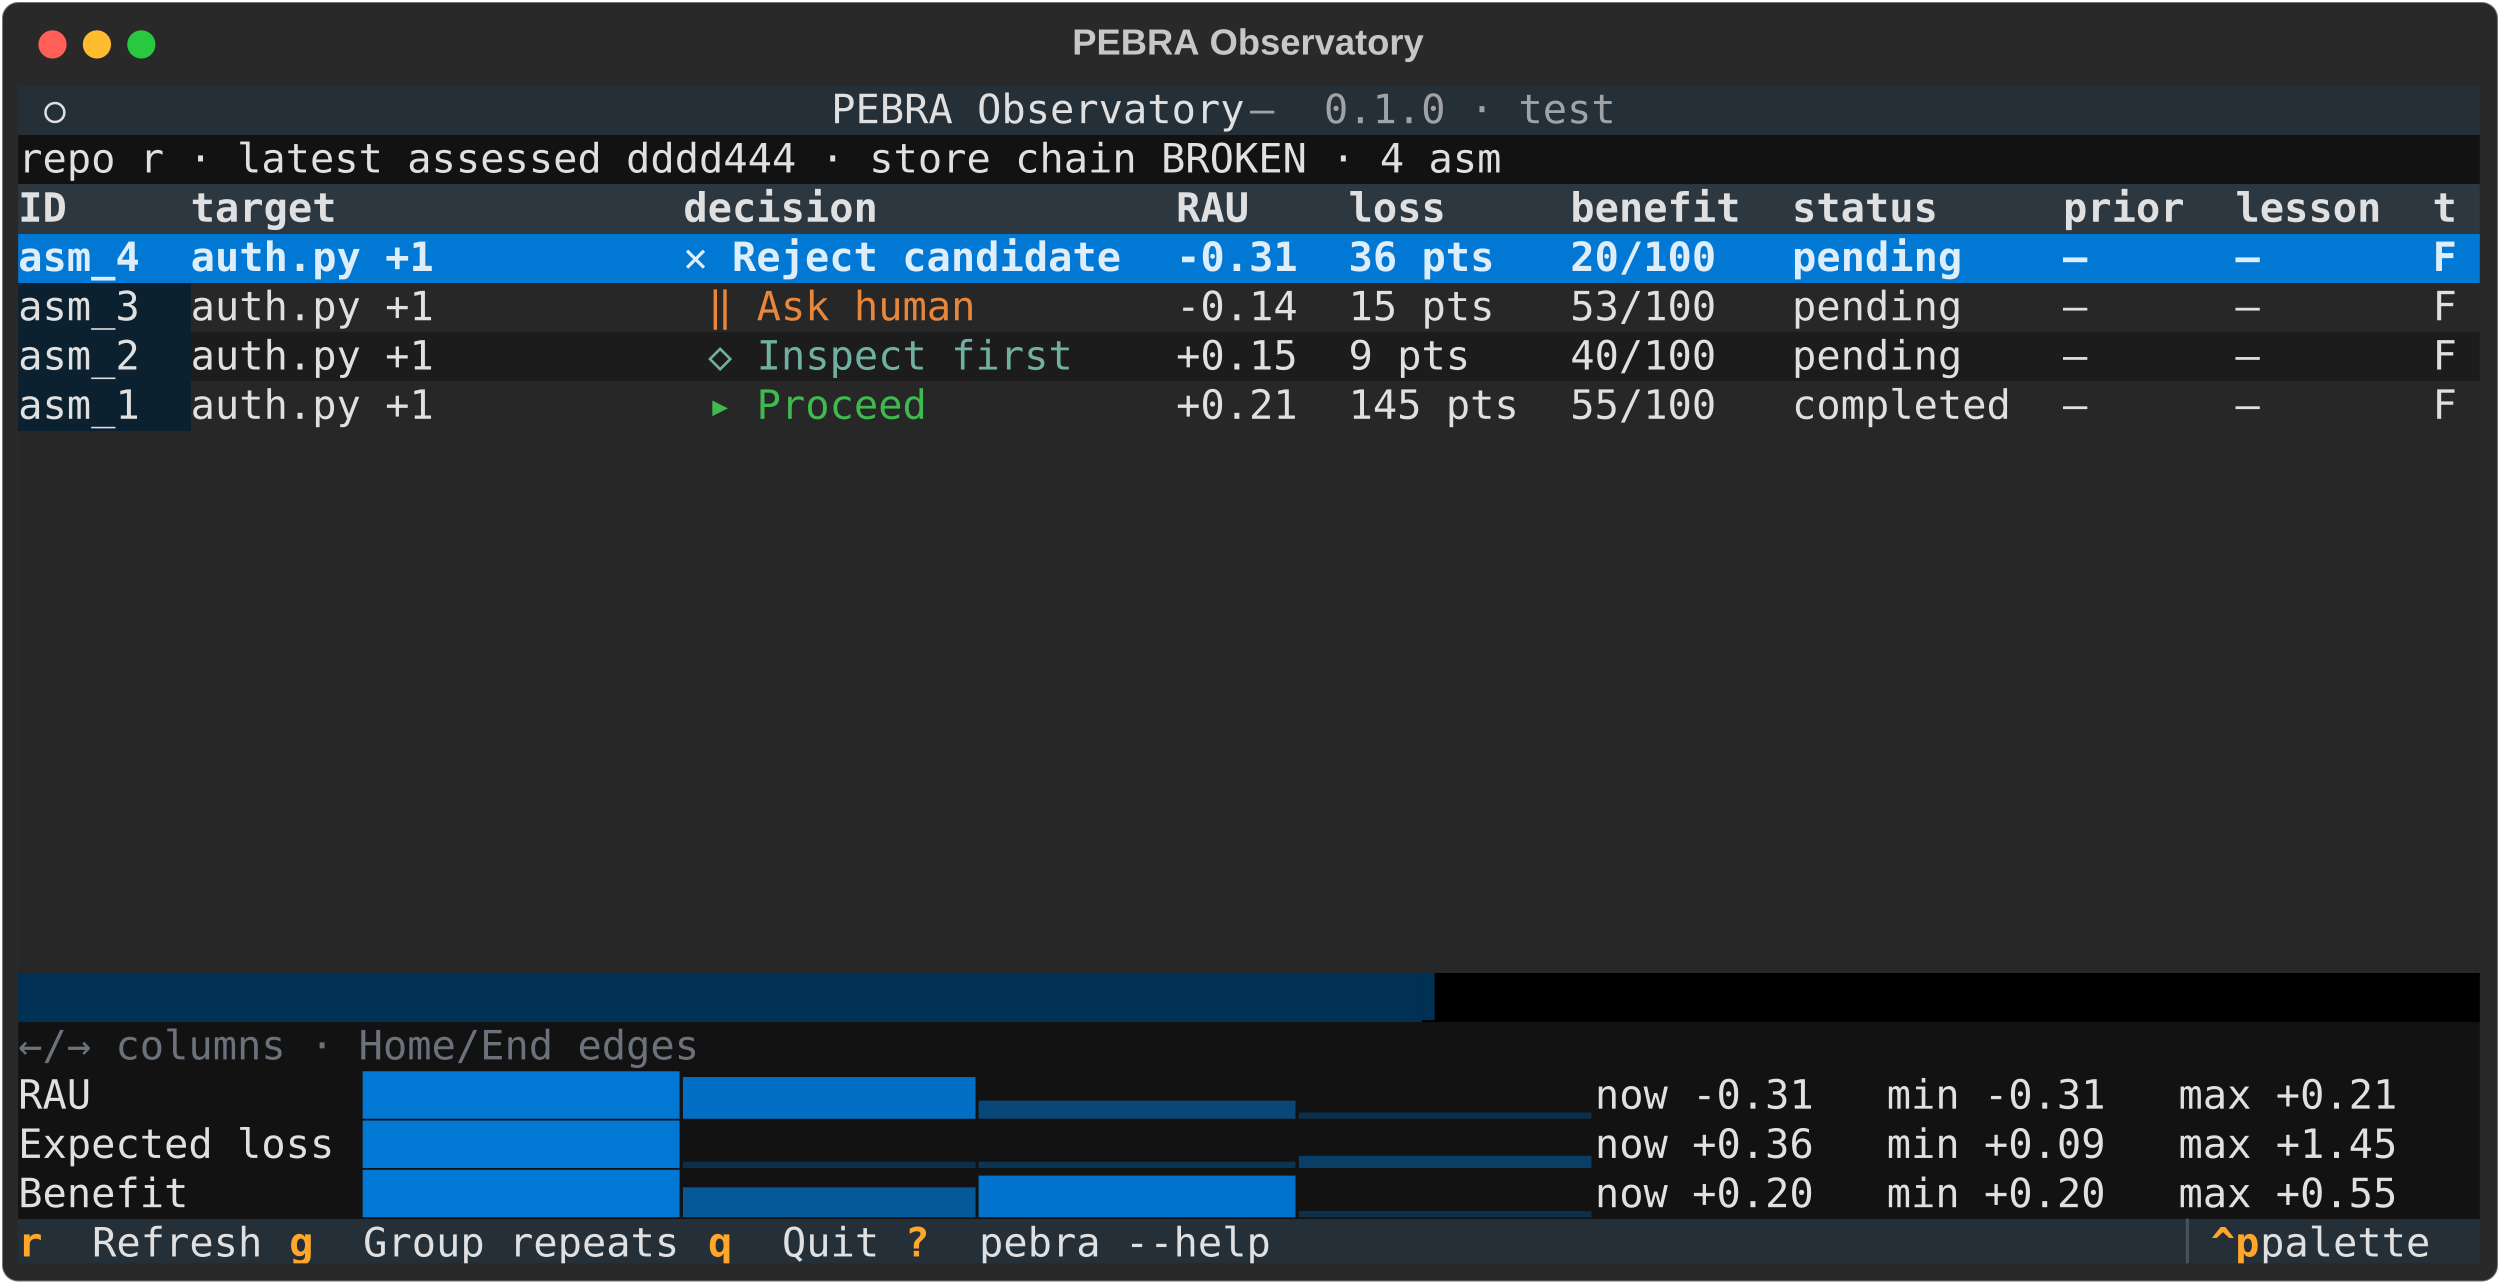
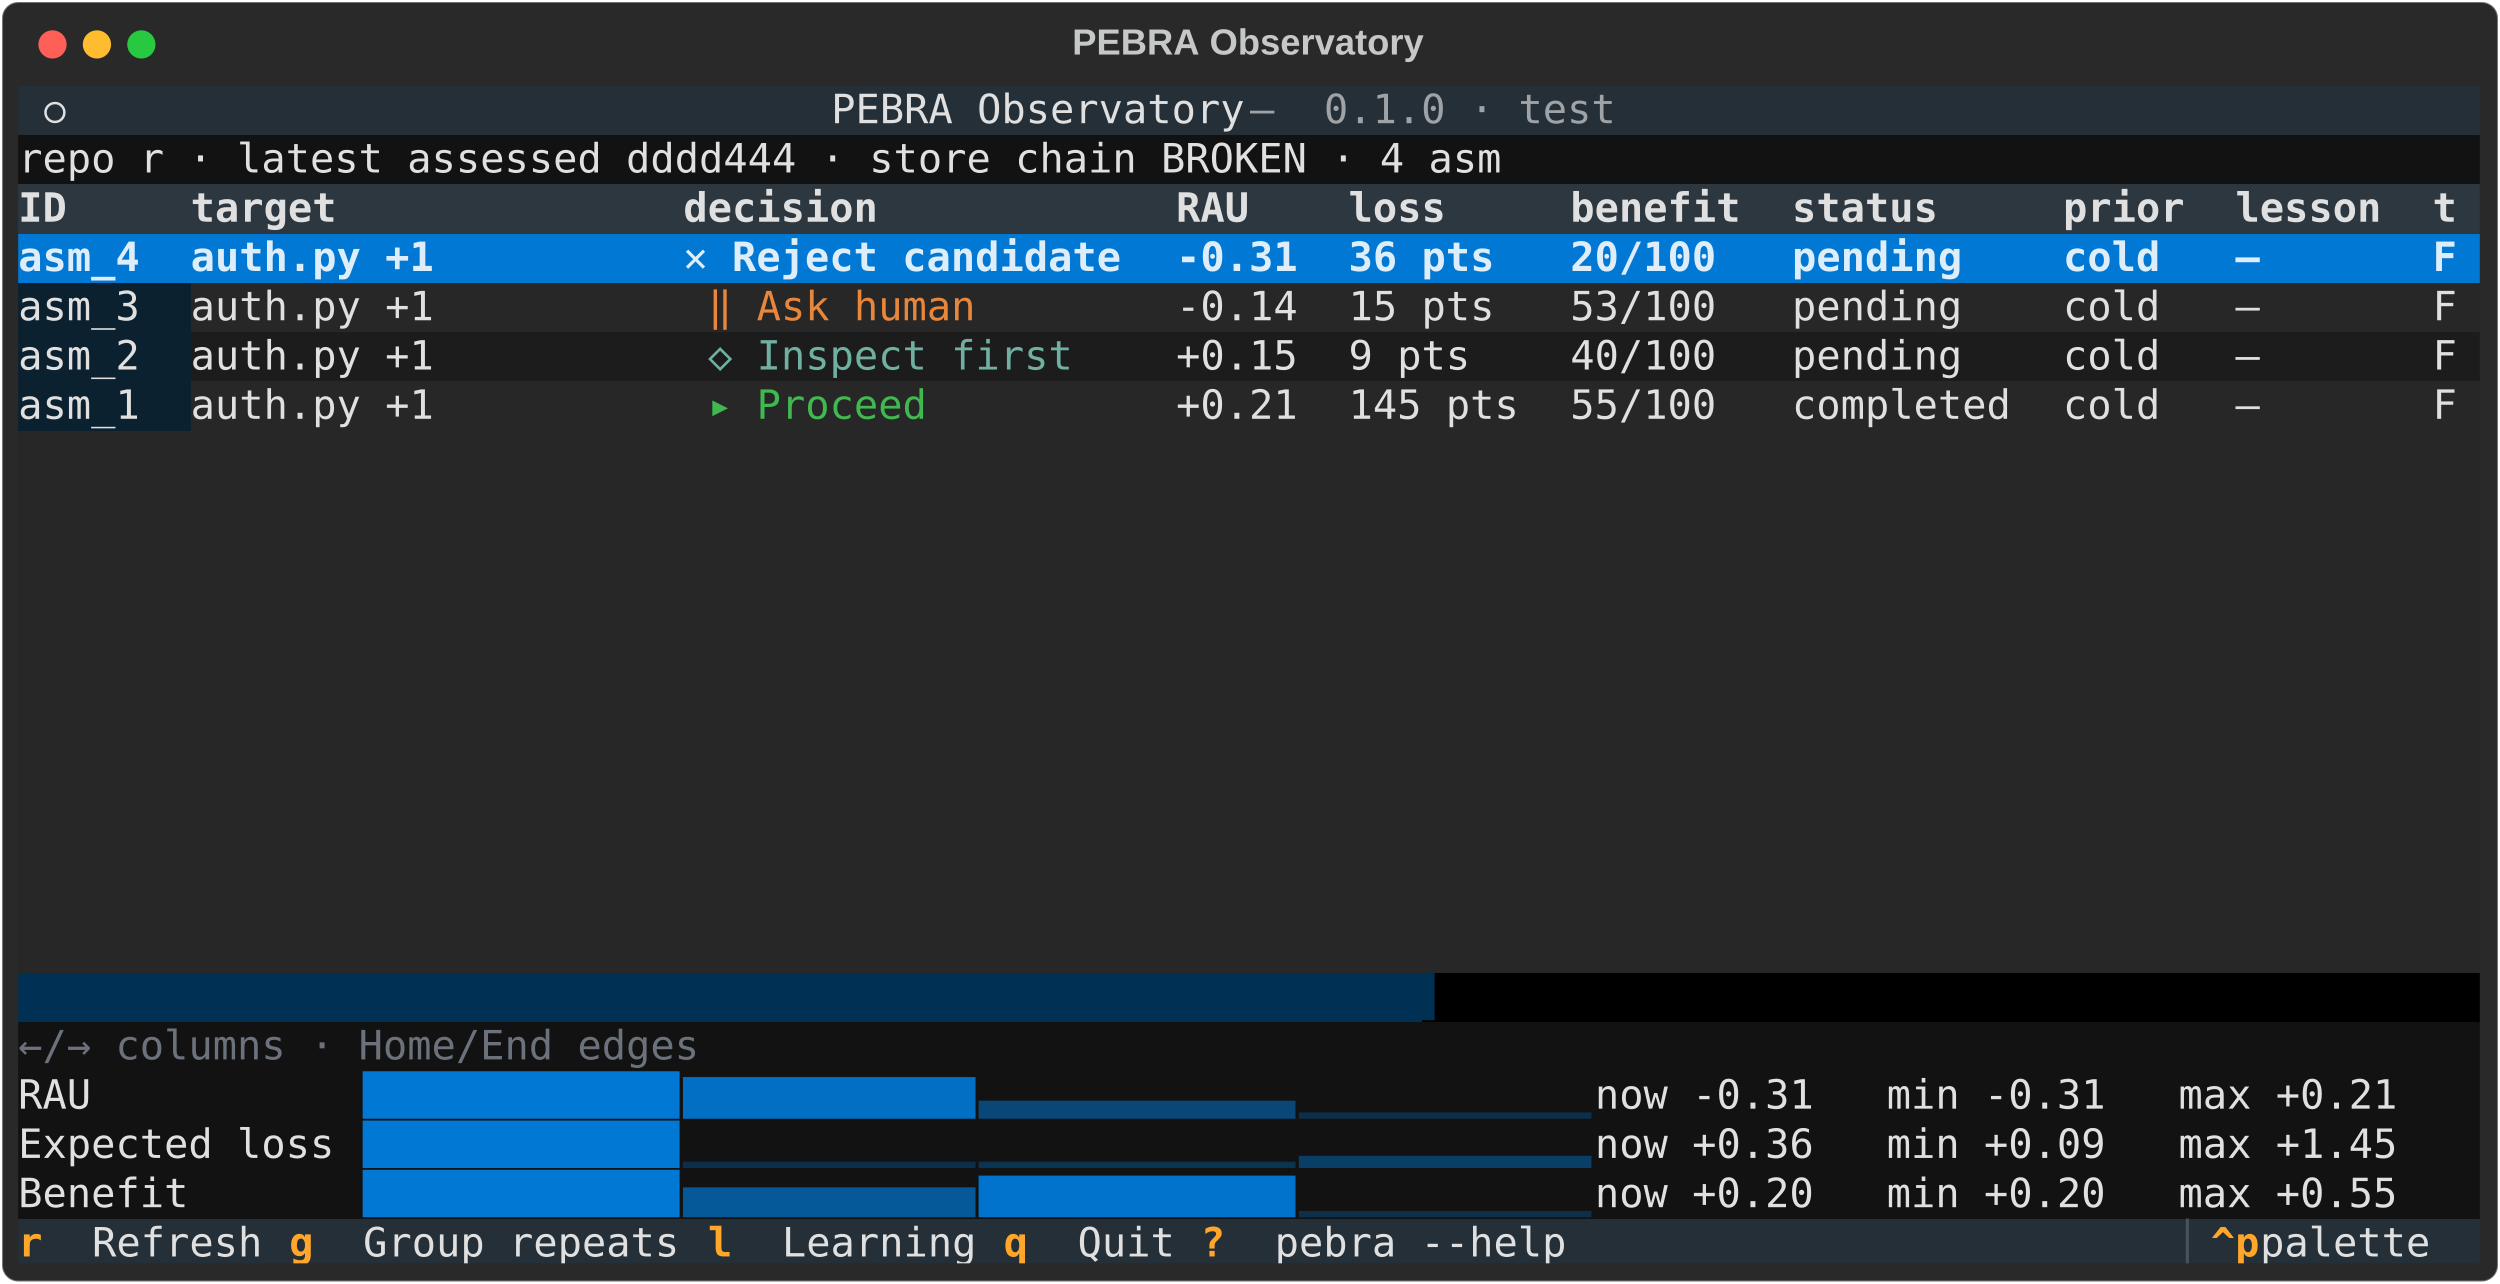
<svg xmlns="http://www.w3.org/2000/svg" class="rich-terminal" viewBox="0 0 1238 635.6">
  <style>

    @font-face {
        font-family: "Fira Code";
        src: local("FiraCode-Regular"),
                url("https://cdnjs.cloudflare.com/ajax/libs/firacode/6.2.0/woff2/FiraCode-Regular.woff2") format("woff2"),
                url("https://cdnjs.cloudflare.com/ajax/libs/firacode/6.2.0/woff/FiraCode-Regular.woff") format("woff");
        font-style: normal;
        font-weight: 400;
    }
    @font-face {
        font-family: "Fira Code";
        src: local("FiraCode-Bold"),
                url("https://cdnjs.cloudflare.com/ajax/libs/firacode/6.2.0/woff2/FiraCode-Bold.woff2") format("woff2"),
                url("https://cdnjs.cloudflare.com/ajax/libs/firacode/6.2.0/woff/FiraCode-Bold.woff") format("woff");
        font-style: bold;
        font-weight: 700;
    }

    .terminal-matrix {
        font-family: Fira Code, monospace;
        font-size: 20px;
        line-height: 24.4px;
        font-variant-east-asian: full-width;
    }

    .terminal-title {
        font-size: 18px;
        font-weight: bold;
        font-family: arial;
    }

    .terminal-r1 { fill: #c5c8c6 }
.terminal-r2 { fill: #e0e0e0 }
.terminal-r3 { fill: #a0a3a6 }
.terminal-r4 { fill: #e0e0e0;font-weight: bold }
.terminal-r5 { fill: #ddedf9;font-weight: bold }
.terminal-r6 { fill: #e8873b }
.terminal-r7 { fill: #6fb0a0 }
.terminal-r8 { fill: #3fb950 }
.terminal-r9 { fill: #272727 }
.terminal-r10 { fill: #003054 }
.terminal-r11 { fill: #6b727c }
.terminal-r12 { fill: #0178d4 }
.terminal-r13 { fill: #026fc4 }
.terminal-r14 { fill: #084778 }
.terminal-r15 { fill: #0c304c }
.terminal-r16 { fill: #0b3352 }
.terminal-r17 { fill: #093e67 }
.terminal-r18 { fill: #055999 }
.terminal-r19 { fill: #0173cc }
.terminal-r20 { fill: #ffa62b;font-weight: bold }
.terminal-r21 { fill: #495259 }
    </style>
  <defs>
    <clipPath id="terminal-clip-terminal">
      <rect x="0" y="0" width="1219.0" height="584.6" />
    </clipPath>
    <clipPath id="terminal-line-0">
      <rect x="0" y="1.5" width="1220" height="24.65" />
    </clipPath>
    <clipPath id="terminal-line-1">
      <rect x="0" y="25.9" width="1220" height="24.65" />
    </clipPath>
    <clipPath id="terminal-line-2">
      <rect x="0" y="50.3" width="1220" height="24.65" />
    </clipPath>
    <clipPath id="terminal-line-3">
      <rect x="0" y="74.7" width="1220" height="24.65" />
    </clipPath>
    <clipPath id="terminal-line-4">
      <rect x="0" y="99.1" width="1220" height="24.65" />
    </clipPath>
    <clipPath id="terminal-line-5">
      <rect x="0" y="123.5" width="1220" height="24.65" />
    </clipPath>
    <clipPath id="terminal-line-6">
      <rect x="0" y="147.9" width="1220" height="24.65" />
    </clipPath>
    <clipPath id="terminal-line-7">
      <rect x="0" y="172.3" width="1220" height="24.65" />
    </clipPath>
    <clipPath id="terminal-line-8">
      <rect x="0" y="196.7" width="1220" height="24.65" />
    </clipPath>
    <clipPath id="terminal-line-9">
      <rect x="0" y="221.1" width="1220" height="24.65" />
    </clipPath>
    <clipPath id="terminal-line-10">
      <rect x="0" y="245.5" width="1220" height="24.65" />
    </clipPath>
    <clipPath id="terminal-line-11">
      <rect x="0" y="269.9" width="1220" height="24.65" />
    </clipPath>
    <clipPath id="terminal-line-12">
      <rect x="0" y="294.3" width="1220" height="24.65" />
    </clipPath>
    <clipPath id="terminal-line-13">
      <rect x="0" y="318.7" width="1220" height="24.65" />
    </clipPath>
    <clipPath id="terminal-line-14">
      <rect x="0" y="343.1" width="1220" height="24.65" />
    </clipPath>
    <clipPath id="terminal-line-15">
      <rect x="0" y="367.5" width="1220" height="24.65" />
    </clipPath>
    <clipPath id="terminal-line-16">
      <rect x="0" y="391.9" width="1220" height="24.65" />
    </clipPath>
    <clipPath id="terminal-line-17">
      <rect x="0" y="416.3" width="1220" height="24.65" />
    </clipPath>
    <clipPath id="terminal-line-18">
      <rect x="0" y="440.7" width="1220" height="24.65" />
    </clipPath>
    <clipPath id="terminal-line-19">
      <rect x="0" y="465.1" width="1220" height="24.65" />
    </clipPath>
    <clipPath id="terminal-line-20">
      <rect x="0" y="489.5" width="1220" height="24.65" />
    </clipPath>
    <clipPath id="terminal-line-21">
      <rect x="0" y="513.9" width="1220" height="24.65" />
    </clipPath>
    <clipPath id="terminal-line-22">
      <rect x="0" y="538.3" width="1220" height="24.65" />
    </clipPath>
  </defs>
  <rect fill="#292929" stroke="rgba(255,255,255,0.35)" stroke-width="1" x="1" y="1" width="1236" height="633.6" rx="8" />
  <text class="terminal-title" fill="#c5c8c6" text-anchor="middle" x="618" y="27">PEBRA Observatory</text>
  <g transform="translate(26,22)">
    <circle cx="0" cy="0" r="7" fill="#ff5f57" />
    <circle cx="22" cy="0" r="7" fill="#febc2e" />
    <circle cx="44" cy="0" r="7" fill="#28c840" />
  </g>
  <g transform="translate(9, 41)" clip-path="url(#terminal-clip-terminal)">
    <rect fill="#242f38" x="0" y="1.5" width="12.2" height="24.65" shape-rendering="crispEdges" />
    <rect fill="#242f38" x="12.2" y="1.5" width="12.2" height="24.65" shape-rendering="crispEdges" />
    <rect fill="#242f38" x="24.4" y="1.5" width="61" height="24.65" shape-rendering="crispEdges" />
    <rect fill="#242f38" x="85.4" y="1.5" width="12.2" height="24.65" shape-rendering="crispEdges" />
    <rect fill="#242f38" x="97.6" y="1.5" width="305" height="24.65" shape-rendering="crispEdges" />
    <rect fill="#242f38" x="402.6" y="1.5" width="207.4" height="24.65" shape-rendering="crispEdges" />
    <rect fill="#242f38" x="610" y="1.5" width="36.6" height="24.65" shape-rendering="crispEdges" />
    <rect fill="#242f38" x="646.6" y="1.5" width="146.4" height="24.65" shape-rendering="crispEdges" />
    <rect fill="#242f38" x="793" y="1.5" width="305" height="24.65" shape-rendering="crispEdges" />
    <rect fill="#242f38" x="1098" y="1.5" width="12.2" height="24.65" shape-rendering="crispEdges" />
    <rect fill="#242f38" x="1110.2" y="1.5" width="0" height="24.65" shape-rendering="crispEdges" />
    <rect fill="#242f38" x="1110.2" y="1.5" width="109.8" height="24.65" shape-rendering="crispEdges" />
    <rect fill="#121212" x="0" y="25.9" width="744.2" height="24.65" shape-rendering="crispEdges" />
    <rect fill="#121212" x="744.2" y="25.9" width="475.8" height="24.65" shape-rendering="crispEdges" />
    <rect fill="#2d3740" x="0" y="50.3" width="85.4" height="24.65" shape-rendering="crispEdges" />
    <rect fill="#2d3740" x="85.4" y="50.3" width="244" height="24.65" shape-rendering="crispEdges" />
    <rect fill="#2d3740" x="329.4" y="50.3" width="244" height="24.65" shape-rendering="crispEdges" />
    <rect fill="#2d3740" x="573.4" y="50.3" width="85.4" height="24.65" shape-rendering="crispEdges" />
    <rect fill="#2d3740" x="658.8" y="50.3" width="109.8" height="24.65" shape-rendering="crispEdges" />
    <rect fill="#2d3740" x="768.6" y="50.3" width="109.8" height="24.65" shape-rendering="crispEdges" />
    <rect fill="#2d3740" x="878.4" y="50.3" width="134.2" height="24.65" shape-rendering="crispEdges" />
    <rect fill="#2d3740" x="1012.6" y="50.3" width="85.4" height="24.65" shape-rendering="crispEdges" />
    <rect fill="#2d3740" x="1098" y="50.3" width="97.6" height="24.65" shape-rendering="crispEdges" />
    <rect fill="#2d3740" x="1195.6" y="50.3" width="24.4" height="24.65" shape-rendering="crispEdges" />
    <rect fill="#0178d4" x="0" y="74.7" width="85.4" height="24.65" shape-rendering="crispEdges" />
    <rect fill="#0178d4" x="85.4" y="74.7" width="244" height="24.65" shape-rendering="crispEdges" />
    <rect fill="#0178d4" x="329.4" y="74.7" width="244" height="24.65" shape-rendering="crispEdges" />
    <rect fill="#0178d4" x="573.4" y="74.7" width="85.4" height="24.65" shape-rendering="crispEdges" />
    <rect fill="#0178d4" x="658.8" y="74.7" width="109.8" height="24.65" shape-rendering="crispEdges" />
    <rect fill="#0178d4" x="768.6" y="74.7" width="109.8" height="24.65" shape-rendering="crispEdges" />
    <rect fill="#0178d4" x="878.4" y="74.7" width="134.2" height="24.65" shape-rendering="crispEdges" />
    <rect fill="#0178d4" x="1012.6" y="74.7" width="85.4" height="24.65" shape-rendering="crispEdges" />
    <rect fill="#0178d4" x="1098" y="74.7" width="97.6" height="24.65" shape-rendering="crispEdges" />
    <rect fill="#0178d4" x="1195.6" y="74.7" width="24.4" height="24.65" shape-rendering="crispEdges" />
    <rect fill="#0c2130" x="0" y="99.1" width="85.4" height="24.65" shape-rendering="crispEdges" />
    <rect fill="#272727" x="85.4" y="99.1" width="244" height="24.65" shape-rendering="crispEdges" />
    <rect fill="#272727" x="329.4" y="99.1" width="12.2" height="24.65" shape-rendering="crispEdges" />
    <rect fill="#272727" x="341.6" y="99.1" width="134.2" height="24.65" shape-rendering="crispEdges" />
    <rect fill="#272727" x="475.8" y="99.1" width="97.6" height="24.65" shape-rendering="crispEdges" />
    <rect fill="#272727" x="573.4" y="99.1" width="85.4" height="24.65" shape-rendering="crispEdges" />
    <rect fill="#272727" x="658.8" y="99.1" width="109.8" height="24.65" shape-rendering="crispEdges" />
    <rect fill="#272727" x="768.6" y="99.1" width="109.8" height="24.65" shape-rendering="crispEdges" />
    <rect fill="#272727" x="878.4" y="99.1" width="134.2" height="24.65" shape-rendering="crispEdges" />
    <rect fill="#272727" x="1012.6" y="99.1" width="85.4" height="24.65" shape-rendering="crispEdges" />
    <rect fill="#272727" x="1098" y="99.1" width="97.6" height="24.65" shape-rendering="crispEdges" />
    <rect fill="#272727" x="1195.6" y="99.1" width="24.4" height="24.65" shape-rendering="crispEdges" />
    <rect fill="#0c2130" x="0" y="123.5" width="85.4" height="24.65" shape-rendering="crispEdges" />
    <rect fill="#1c1c1c" x="85.4" y="123.5" width="244" height="24.65" shape-rendering="crispEdges" />
    <rect fill="#1c1c1c" x="329.4" y="123.5" width="12.2" height="24.65" shape-rendering="crispEdges" />
    <rect fill="#1c1c1c" x="341.6" y="123.5" width="183" height="24.65" shape-rendering="crispEdges" />
    <rect fill="#1c1c1c" x="524.6" y="123.5" width="48.8" height="24.65" shape-rendering="crispEdges" />
    <rect fill="#1c1c1c" x="573.4" y="123.5" width="85.4" height="24.65" shape-rendering="crispEdges" />
    <rect fill="#1c1c1c" x="658.8" y="123.5" width="109.8" height="24.65" shape-rendering="crispEdges" />
    <rect fill="#1c1c1c" x="768.6" y="123.5" width="109.8" height="24.65" shape-rendering="crispEdges" />
    <rect fill="#1c1c1c" x="878.4" y="123.5" width="134.2" height="24.65" shape-rendering="crispEdges" />
    <rect fill="#1c1c1c" x="1012.6" y="123.5" width="85.4" height="24.65" shape-rendering="crispEdges" />
    <rect fill="#1c1c1c" x="1098" y="123.5" width="97.6" height="24.65" shape-rendering="crispEdges" />
    <rect fill="#1c1c1c" x="1195.6" y="123.5" width="24.4" height="24.65" shape-rendering="crispEdges" />
    <rect fill="#0c2130" x="0" y="147.9" width="85.4" height="24.65" shape-rendering="crispEdges" />
    <rect fill="#272727" x="85.4" y="147.9" width="244" height="24.65" shape-rendering="crispEdges" />
    <rect fill="#272727" x="329.4" y="147.9" width="12.2" height="24.65" shape-rendering="crispEdges" />
    <rect fill="#272727" x="341.6" y="147.9" width="109.8" height="24.65" shape-rendering="crispEdges" />
    <rect fill="#272727" x="451.4" y="147.9" width="122" height="24.65" shape-rendering="crispEdges" />
    <rect fill="#272727" x="573.4" y="147.9" width="85.4" height="24.65" shape-rendering="crispEdges" />
    <rect fill="#272727" x="658.8" y="147.9" width="109.8" height="24.65" shape-rendering="crispEdges" />
    <rect fill="#272727" x="768.6" y="147.9" width="109.8" height="24.65" shape-rendering="crispEdges" />
    <rect fill="#272727" x="878.4" y="147.9" width="134.2" height="24.65" shape-rendering="crispEdges" />
    <rect fill="#272727" x="1012.6" y="147.9" width="85.4" height="24.65" shape-rendering="crispEdges" />
    <rect fill="#272727" x="1098" y="147.9" width="97.6" height="24.65" shape-rendering="crispEdges" />
    <rect fill="#272727" x="1195.6" y="147.9" width="24.4" height="24.65" shape-rendering="crispEdges" />
    <rect fill="#272727" x="0" y="172.3" width="1220" height="24.65" shape-rendering="crispEdges" />
    <rect fill="#272727" x="0" y="196.7" width="1220" height="24.65" shape-rendering="crispEdges" />
    <rect fill="#272727" x="0" y="221.1" width="1220" height="24.65" shape-rendering="crispEdges" />
    <rect fill="#272727" x="0" y="245.5" width="1220" height="24.65" shape-rendering="crispEdges" />
    <rect fill="#272727" x="0" y="269.9" width="1220" height="24.65" shape-rendering="crispEdges" />
    <rect fill="#272727" x="0" y="294.3" width="1220" height="24.65" shape-rendering="crispEdges" />
    <rect fill="#272727" x="0" y="318.7" width="1220" height="24.65" shape-rendering="crispEdges" />
    <rect fill="#272727" x="0" y="343.1" width="1220" height="24.65" shape-rendering="crispEdges" />
    <rect fill="#272727" x="0" y="367.5" width="1220" height="24.65" shape-rendering="crispEdges" />
    <rect fill="#272727" x="0" y="391.9" width="1220" height="24.65" shape-rendering="crispEdges" />
    <rect fill="#272727" x="0" y="416.3" width="1220" height="24.65" shape-rendering="crispEdges" />
    <rect fill="#003054" x="0" y="440.7" width="695.4" height="24.65" shape-rendering="crispEdges" />
    <rect fill="#000000" x="695.4" y="440.7" width="12.2" height="24.65" shape-rendering="crispEdges" />
    <rect fill="#000000" x="707.6" y="440.7" width="512.4" height="24.65" shape-rendering="crispEdges" />
    <rect fill="#121212" x="0" y="465.1" width="341.6" height="24.65" shape-rendering="crispEdges" />
    <rect fill="#121212" x="341.6" y="465.1" width="878.4" height="24.65" shape-rendering="crispEdges" />
    <rect fill="#121212" x="0" y="489.5" width="36.6" height="24.65" shape-rendering="crispEdges" />
    <rect fill="#121212" x="36.6" y="489.5" width="134.2" height="24.65" shape-rendering="crispEdges" />
    <rect fill="#121212" x="170.8" y="489.5" width="158.6" height="24.65" shape-rendering="crispEdges" />
    <rect fill="#121212" x="329.4" y="489.5" width="146.4" height="24.65" shape-rendering="crispEdges" />
    <rect fill="#121212" x="475.8" y="489.5" width="158.6" height="24.65" shape-rendering="crispEdges" />
    <rect fill="#121212" x="634.4" y="489.5" width="146.4" height="24.65" shape-rendering="crispEdges" />
    <rect fill="#121212" x="780.8" y="489.5" width="402.6" height="24.65" shape-rendering="crispEdges" />
    <rect fill="#121212" x="1183.4" y="489.5" width="36.6" height="24.65" shape-rendering="crispEdges" />
    <rect fill="#121212" x="0" y="513.9" width="158.6" height="24.65" shape-rendering="crispEdges" />
    <rect fill="#121212" x="158.6" y="513.9" width="12.2" height="24.65" shape-rendering="crispEdges" />
    <rect fill="#121212" x="170.8" y="513.9" width="158.6" height="24.65" shape-rendering="crispEdges" />
    <rect fill="#121212" x="329.4" y="513.9" width="146.4" height="24.65" shape-rendering="crispEdges" />
    <rect fill="#121212" x="475.8" y="513.9" width="158.6" height="24.65" shape-rendering="crispEdges" />
    <rect fill="#121212" x="634.4" y="513.9" width="146.4" height="24.65" shape-rendering="crispEdges" />
    <rect fill="#121212" x="780.8" y="513.9" width="402.6" height="24.65" shape-rendering="crispEdges" />
    <rect fill="#121212" x="1183.4" y="513.9" width="36.6" height="24.65" shape-rendering="crispEdges" />
    <rect fill="#121212" x="0" y="538.3" width="85.4" height="24.65" shape-rendering="crispEdges" />
    <rect fill="#121212" x="85.4" y="538.3" width="85.4" height="24.65" shape-rendering="crispEdges" />
    <rect fill="#121212" x="170.8" y="538.3" width="158.6" height="24.65" shape-rendering="crispEdges" />
    <rect fill="#121212" x="329.4" y="538.3" width="146.4" height="24.65" shape-rendering="crispEdges" />
    <rect fill="#121212" x="475.8" y="538.3" width="158.6" height="24.65" shape-rendering="crispEdges" />
    <rect fill="#121212" x="634.4" y="538.3" width="146.4" height="24.65" shape-rendering="crispEdges" />
    <rect fill="#121212" x="780.8" y="538.3" width="402.6" height="24.65" shape-rendering="crispEdges" />
    <rect fill="#121212" x="1183.4" y="538.3" width="36.6" height="24.65" shape-rendering="crispEdges" />
    <rect fill="#242f38" x="0" y="562.7" width="36.6" height="24.65" shape-rendering="crispEdges" />
    <rect fill="#242f38" x="36.6" y="562.7" width="97.6" height="24.65" shape-rendering="crispEdges" />
    <rect fill="#242f38" x="134.2" y="562.7" width="36.6" height="24.65" shape-rendering="crispEdges" />
    <rect fill="#242f38" x="170.8" y="562.7" width="170.8" height="24.65" shape-rendering="crispEdges" />
    <rect fill="#242f38" x="341.6" y="562.7" width="36.6" height="24.65" shape-rendering="crispEdges" />
-     <rect fill="#242f38" x="378.2" y="562.7" width="61" height="24.65" shape-rendering="crispEdges" />
-     <rect fill="#242f38" x="439.2" y="562.7" width="36.6" height="24.65" shape-rendering="crispEdges" />
-     <rect fill="#242f38" x="475.8" y="562.7" width="158.6" height="24.65" shape-rendering="crispEdges" />
-     <rect fill="#242f38" x="634.4" y="562.7" width="439.2" height="24.65" shape-rendering="crispEdges" />
+     <rect fill="#242f38" x="378.2" y="562.7" width="109.8" height="24.65" shape-rendering="crispEdges" />
+     <rect fill="#242f38" x="488" y="562.7" width="36.6" height="24.65" shape-rendering="crispEdges" />
+     <rect fill="#242f38" x="524.6" y="562.7" width="61" height="24.65" shape-rendering="crispEdges" />
+     <rect fill="#242f38" x="585.6" y="562.7" width="36.6" height="24.65" shape-rendering="crispEdges" />
+     <rect fill="#242f38" x="622.2" y="562.7" width="158.6" height="24.65" shape-rendering="crispEdges" />
+     <rect fill="#242f38" x="780.8" y="562.7" width="292.8" height="24.65" shape-rendering="crispEdges" />
    <rect fill="#242f38" x="1073.6" y="562.7" width="12.2" height="24.65" shape-rendering="crispEdges" />
    <rect fill="#242f38" x="1085.8" y="562.7" width="24.4" height="24.65" shape-rendering="crispEdges" />
    <rect fill="#242f38" x="1110.2" y="562.7" width="97.6" height="24.65" shape-rendering="crispEdges" />
    <rect fill="#242f38" x="1207.8" y="562.7" width="12.2" height="24.65" shape-rendering="crispEdges" />
    <g class="terminal-matrix">
      <text class="terminal-r2" x="12.2" y="20" textLength="12.2" clip-path="url(#terminal-line-0)">⭘</text>
      <text class="terminal-r2" x="402.6" y="20" textLength="207.4" clip-path="url(#terminal-line-0)">PEBRA Observatory</text>
      <text class="terminal-r3" x="610" y="20" textLength="36.6" clip-path="url(#terminal-line-0)"> — </text>
      <text class="terminal-r3" x="646.6" y="20" textLength="146.4" clip-path="url(#terminal-line-0)">0.1.0 · test</text>
      <text class="terminal-r1" x="1220" y="20" textLength="12.2" clip-path="url(#terminal-line-0)">
</text>
      <text class="terminal-r2" x="0" y="44.4" textLength="744.2" clip-path="url(#terminal-line-1)">repo r · latest assessed dddd444 · store chain BROKEN · 4 asm</text>
      <text class="terminal-r1" x="1220" y="44.4" textLength="12.2" clip-path="url(#terminal-line-1)">
</text>
      <text class="terminal-r4" x="0" y="68.8" textLength="85.4" clip-path="url(#terminal-line-2)"> ID    </text>
      <text class="terminal-r4" x="85.4" y="68.8" textLength="244" clip-path="url(#terminal-line-2)"> target             </text>
      <text class="terminal-r4" x="329.4" y="68.8" textLength="244" clip-path="url(#terminal-line-2)"> decision           </text>
      <text class="terminal-r4" x="573.4" y="68.8" textLength="85.4" clip-path="url(#terminal-line-2)"> RAU   </text>
      <text class="terminal-r4" x="658.8" y="68.8" textLength="109.8" clip-path="url(#terminal-line-2)"> loss    </text>
      <text class="terminal-r4" x="768.6" y="68.8" textLength="109.8" clip-path="url(#terminal-line-2)"> benefit </text>
      <text class="terminal-r4" x="878.4" y="68.8" textLength="134.2" clip-path="url(#terminal-line-2)"> status    </text>
      <text class="terminal-r4" x="1012.6" y="68.8" textLength="85.4" clip-path="url(#terminal-line-2)"> prior </text>
      <text class="terminal-r4" x="1098" y="68.8" textLength="97.6" clip-path="url(#terminal-line-2)"> lesson </text>
      <text class="terminal-r4" x="1195.6" y="68.8" textLength="24.4" clip-path="url(#terminal-line-2)"> t</text>
      <text class="terminal-r1" x="1220" y="68.8" textLength="12.2" clip-path="url(#terminal-line-2)">
</text>
      <text class="terminal-r5" x="0" y="93.2" textLength="85.4" clip-path="url(#terminal-line-3)"> asm_4 </text>
      <text class="terminal-r5" x="85.4" y="93.2" textLength="244" clip-path="url(#terminal-line-3)"> auth.py +1         </text>
      <text class="terminal-r5" x="329.4" y="93.2" textLength="244" clip-path="url(#terminal-line-3)"> ✕ Reject candidate </text>
      <text class="terminal-r5" x="573.4" y="93.2" textLength="85.4" clip-path="url(#terminal-line-3)"> -0.31 </text>
      <text class="terminal-r5" x="658.8" y="93.2" textLength="109.8" clip-path="url(#terminal-line-3)"> 36 pts  </text>
      <text class="terminal-r5" x="768.6" y="93.2" textLength="109.8" clip-path="url(#terminal-line-3)"> 20/100  </text>
      <text class="terminal-r5" x="878.4" y="93.2" textLength="134.2" clip-path="url(#terminal-line-3)"> pending   </text>
-       <text class="terminal-r5" x="1012.6" y="93.2" textLength="85.4" clip-path="url(#terminal-line-3)"> —     </text>
+       <text class="terminal-r5" x="1012.6" y="93.2" textLength="85.4" clip-path="url(#terminal-line-3)"> cold  </text>
      <text class="terminal-r5" x="1098" y="93.2" textLength="97.6" clip-path="url(#terminal-line-3)"> —      </text>
      <text class="terminal-r5" x="1195.6" y="93.2" textLength="24.4" clip-path="url(#terminal-line-3)"> F</text>
      <text class="terminal-r1" x="1220" y="93.2" textLength="12.2" clip-path="url(#terminal-line-3)">
</text>
      <text class="terminal-r2" x="0" y="117.6" textLength="85.4" clip-path="url(#terminal-line-4)"> asm_3 </text>
      <text class="terminal-r2" x="85.4" y="117.6" textLength="244" clip-path="url(#terminal-line-4)"> auth.py +1         </text>
      <text class="terminal-r6" x="341.6" y="117.6" textLength="134.2" clip-path="url(#terminal-line-4)">‖ Ask human</text>
      <text class="terminal-r2" x="573.4" y="117.6" textLength="85.4" clip-path="url(#terminal-line-4)"> -0.14 </text>
      <text class="terminal-r2" x="658.8" y="117.6" textLength="109.8" clip-path="url(#terminal-line-4)"> 15 pts  </text>
      <text class="terminal-r2" x="768.6" y="117.6" textLength="109.8" clip-path="url(#terminal-line-4)"> 53/100  </text>
      <text class="terminal-r2" x="878.4" y="117.6" textLength="134.2" clip-path="url(#terminal-line-4)"> pending   </text>
-       <text class="terminal-r2" x="1012.6" y="117.6" textLength="85.4" clip-path="url(#terminal-line-4)"> —     </text>
+       <text class="terminal-r2" x="1012.6" y="117.6" textLength="85.4" clip-path="url(#terminal-line-4)"> cold  </text>
      <text class="terminal-r2" x="1098" y="117.6" textLength="97.6" clip-path="url(#terminal-line-4)"> —      </text>
      <text class="terminal-r2" x="1195.6" y="117.6" textLength="24.4" clip-path="url(#terminal-line-4)"> F</text>
      <text class="terminal-r1" x="1220" y="117.6" textLength="12.2" clip-path="url(#terminal-line-4)">
</text>
      <text class="terminal-r2" x="0" y="142" textLength="85.4" clip-path="url(#terminal-line-5)"> asm_2 </text>
      <text class="terminal-r2" x="85.4" y="142" textLength="244" clip-path="url(#terminal-line-5)"> auth.py +1         </text>
      <text class="terminal-r7" x="341.6" y="142" textLength="183" clip-path="url(#terminal-line-5)">◇ Inspect first</text>
      <text class="terminal-r2" x="573.4" y="142" textLength="85.4" clip-path="url(#terminal-line-5)"> +0.15 </text>
      <text class="terminal-r2" x="658.8" y="142" textLength="109.8" clip-path="url(#terminal-line-5)"> 9 pts   </text>
      <text class="terminal-r2" x="768.6" y="142" textLength="109.8" clip-path="url(#terminal-line-5)"> 40/100  </text>
      <text class="terminal-r2" x="878.4" y="142" textLength="134.2" clip-path="url(#terminal-line-5)"> pending   </text>
-       <text class="terminal-r2" x="1012.6" y="142" textLength="85.4" clip-path="url(#terminal-line-5)"> —     </text>
+       <text class="terminal-r2" x="1012.6" y="142" textLength="85.4" clip-path="url(#terminal-line-5)"> cold  </text>
      <text class="terminal-r2" x="1098" y="142" textLength="97.6" clip-path="url(#terminal-line-5)"> —      </text>
      <text class="terminal-r2" x="1195.6" y="142" textLength="24.4" clip-path="url(#terminal-line-5)"> F</text>
      <text class="terminal-r1" x="1220" y="142" textLength="12.2" clip-path="url(#terminal-line-5)">
</text>
      <text class="terminal-r2" x="0" y="166.4" textLength="85.4" clip-path="url(#terminal-line-6)"> asm_1 </text>
      <text class="terminal-r2" x="85.4" y="166.4" textLength="244" clip-path="url(#terminal-line-6)"> auth.py +1         </text>
      <text class="terminal-r8" x="341.6" y="166.4" textLength="109.8" clip-path="url(#terminal-line-6)">▸ Proceed</text>
      <text class="terminal-r2" x="573.4" y="166.4" textLength="85.4" clip-path="url(#terminal-line-6)"> +0.21 </text>
      <text class="terminal-r2" x="658.8" y="166.4" textLength="109.8" clip-path="url(#terminal-line-6)"> 145 pts </text>
      <text class="terminal-r2" x="768.6" y="166.4" textLength="109.8" clip-path="url(#terminal-line-6)"> 55/100  </text>
      <text class="terminal-r2" x="878.4" y="166.4" textLength="134.2" clip-path="url(#terminal-line-6)"> completed </text>
-       <text class="terminal-r2" x="1012.6" y="166.4" textLength="85.4" clip-path="url(#terminal-line-6)"> —     </text>
+       <text class="terminal-r2" x="1012.6" y="166.4" textLength="85.4" clip-path="url(#terminal-line-6)"> cold  </text>
      <text class="terminal-r2" x="1098" y="166.4" textLength="97.6" clip-path="url(#terminal-line-6)"> —      </text>
      <text class="terminal-r2" x="1195.6" y="166.4" textLength="24.4" clip-path="url(#terminal-line-6)"> F</text>
      <text class="terminal-r1" x="1220" y="166.4" textLength="12.2" clip-path="url(#terminal-line-6)">
</text>
      <text class="terminal-r1" x="1220" y="190.8" textLength="12.2" clip-path="url(#terminal-line-7)">
</text>
      <text class="terminal-r1" x="1220" y="215.2" textLength="12.2" clip-path="url(#terminal-line-8)">
</text>
      <text class="terminal-r1" x="1220" y="239.6" textLength="12.2" clip-path="url(#terminal-line-9)">
</text>
      <text class="terminal-r1" x="1220" y="264" textLength="12.2" clip-path="url(#terminal-line-10)">
</text>
      <text class="terminal-r1" x="1220" y="288.4" textLength="12.2" clip-path="url(#terminal-line-11)">
</text>
      <text class="terminal-r1" x="1220" y="312.8" textLength="12.2" clip-path="url(#terminal-line-12)">
</text>
      <text class="terminal-r1" x="1220" y="337.2" textLength="12.2" clip-path="url(#terminal-line-13)">
</text>
      <text class="terminal-r1" x="1220" y="361.6" textLength="12.2" clip-path="url(#terminal-line-14)">
</text>
      <text class="terminal-r1" x="1220" y="386" textLength="12.2" clip-path="url(#terminal-line-15)">
</text>
      <text class="terminal-r1" x="1220" y="410.4" textLength="12.2" clip-path="url(#terminal-line-16)">
</text>
      <text class="terminal-r1" x="1220" y="434.8" textLength="12.2" clip-path="url(#terminal-line-17)">
</text>
      <text class="terminal-r10" x="695.4" y="459.2" textLength="12.2" clip-path="url(#terminal-line-18)">▌</text>
      <text class="terminal-r1" x="1220" y="459.2" textLength="12.2" clip-path="url(#terminal-line-18)">
</text>
      <text class="terminal-r11" x="0" y="483.6" textLength="341.6" clip-path="url(#terminal-line-19)">←/→ columns · Home/End edges</text>
      <text class="terminal-r1" x="1220" y="483.6" textLength="12.2" clip-path="url(#terminal-line-19)">
</text>
      <text class="terminal-r2" x="0" y="508" textLength="36.6" clip-path="url(#terminal-line-20)">RAU</text>
      <text class="terminal-r12" x="170.8" y="508" textLength="158.6" clip-path="url(#terminal-line-20)">█████████████</text>
      <text class="terminal-r13" x="329.4" y="508" textLength="146.4" clip-path="url(#terminal-line-20)">▇▇▇▇▇▇▇▇▇▇▇▇</text>
      <text class="terminal-r14" x="475.8" y="508" textLength="158.6" clip-path="url(#terminal-line-20)">▃▃▃▃▃▃▃▃▃▃▃▃▃</text>
      <text class="terminal-r15" x="634.4" y="508" textLength="146.4" clip-path="url(#terminal-line-20)">▁▁▁▁▁▁▁▁▁▁▁▁</text>
      <text class="terminal-r2" x="780.8" y="508" textLength="402.6" clip-path="url(#terminal-line-20)">now -0.31   min -0.31   max +0.21</text>
      <text class="terminal-r1" x="1220" y="508" textLength="12.2" clip-path="url(#terminal-line-20)">
</text>
      <text class="terminal-r2" x="0" y="532.4" textLength="158.6" clip-path="url(#terminal-line-21)">Expected loss</text>
      <text class="terminal-r12" x="170.8" y="532.4" textLength="158.6" clip-path="url(#terminal-line-21)">█████████████</text>
      <text class="terminal-r15" x="329.4" y="532.4" textLength="146.4" clip-path="url(#terminal-line-21)">▁▁▁▁▁▁▁▁▁▁▁▁</text>
      <text class="terminal-r16" x="475.8" y="532.4" textLength="158.6" clip-path="url(#terminal-line-21)">▁▁▁▁▁▁▁▁▁▁▁▁▁</text>
      <text class="terminal-r17" x="634.4" y="532.4" textLength="146.4" clip-path="url(#terminal-line-21)">▂▂▂▂▂▂▂▂▂▂▂▂</text>
      <text class="terminal-r2" x="780.8" y="532.4" textLength="402.6" clip-path="url(#terminal-line-21)">now +0.36   min +0.09   max +1.45</text>
      <text class="terminal-r1" x="1220" y="532.4" textLength="12.2" clip-path="url(#terminal-line-21)">
</text>
      <text class="terminal-r2" x="0" y="556.8" textLength="85.4" clip-path="url(#terminal-line-22)">Benefit</text>
      <text class="terminal-r12" x="170.8" y="556.8" textLength="158.6" clip-path="url(#terminal-line-22)">█████████████</text>
      <text class="terminal-r18" x="329.4" y="556.8" textLength="146.4" clip-path="url(#terminal-line-22)">▅▅▅▅▅▅▅▅▅▅▅▅</text>
      <text class="terminal-r19" x="475.8" y="556.8" textLength="158.6" clip-path="url(#terminal-line-22)">▇▇▇▇▇▇▇▇▇▇▇▇▇</text>
      <text class="terminal-r15" x="634.4" y="556.8" textLength="146.4" clip-path="url(#terminal-line-22)">▁▁▁▁▁▁▁▁▁▁▁▁</text>
      <text class="terminal-r2" x="780.8" y="556.8" textLength="402.6" clip-path="url(#terminal-line-22)">now +0.20   min +0.20   max +0.55</text>
      <text class="terminal-r1" x="1220" y="556.8" textLength="12.2" clip-path="url(#terminal-line-22)">
</text>
      <text class="terminal-r20" x="0" y="581.2" textLength="36.6" clip-path="url(#terminal-line-23)"> r </text>
      <text class="terminal-r2" x="36.6" y="581.2" textLength="97.6" clip-path="url(#terminal-line-23)">Refresh </text>
      <text class="terminal-r20" x="134.2" y="581.2" textLength="36.6" clip-path="url(#terminal-line-23)"> g </text>
      <text class="terminal-r2" x="170.8" y="581.2" textLength="170.8" clip-path="url(#terminal-line-23)">Group repeats </text>
-       <text class="terminal-r20" x="341.6" y="581.2" textLength="36.6" clip-path="url(#terminal-line-23)"> q </text>
-       <text class="terminal-r2" x="378.2" y="581.2" textLength="61" clip-path="url(#terminal-line-23)">Quit </text>
-       <text class="terminal-r20" x="439.2" y="581.2" textLength="36.6" clip-path="url(#terminal-line-23)"> ? </text>
-       <text class="terminal-r2" x="475.8" y="581.2" textLength="158.6" clip-path="url(#terminal-line-23)">pebra --help </text>
+       <text class="terminal-r20" x="341.6" y="581.2" textLength="36.6" clip-path="url(#terminal-line-23)"> l </text>
+       <text class="terminal-r2" x="378.2" y="581.2" textLength="109.8" clip-path="url(#terminal-line-23)">Learning </text>
+       <text class="terminal-r20" x="488" y="581.2" textLength="36.6" clip-path="url(#terminal-line-23)"> q </text>
+       <text class="terminal-r2" x="524.6" y="581.2" textLength="61" clip-path="url(#terminal-line-23)">Quit </text>
+       <text class="terminal-r20" x="585.6" y="581.2" textLength="36.6" clip-path="url(#terminal-line-23)"> ? </text>
+       <text class="terminal-r2" x="622.2" y="581.2" textLength="158.6" clip-path="url(#terminal-line-23)">pebra --help </text>
      <text class="terminal-r21" x="1073.6" y="581.2" textLength="12.2" clip-path="url(#terminal-line-23)">▏</text>
      <text class="terminal-r20" x="1085.8" y="581.2" textLength="24.4" clip-path="url(#terminal-line-23)">^p</text>
      <text class="terminal-r2" x="1110.2" y="581.2" textLength="97.6" clip-path="url(#terminal-line-23)"> palette</text>
    </g>
  </g>
</svg>
